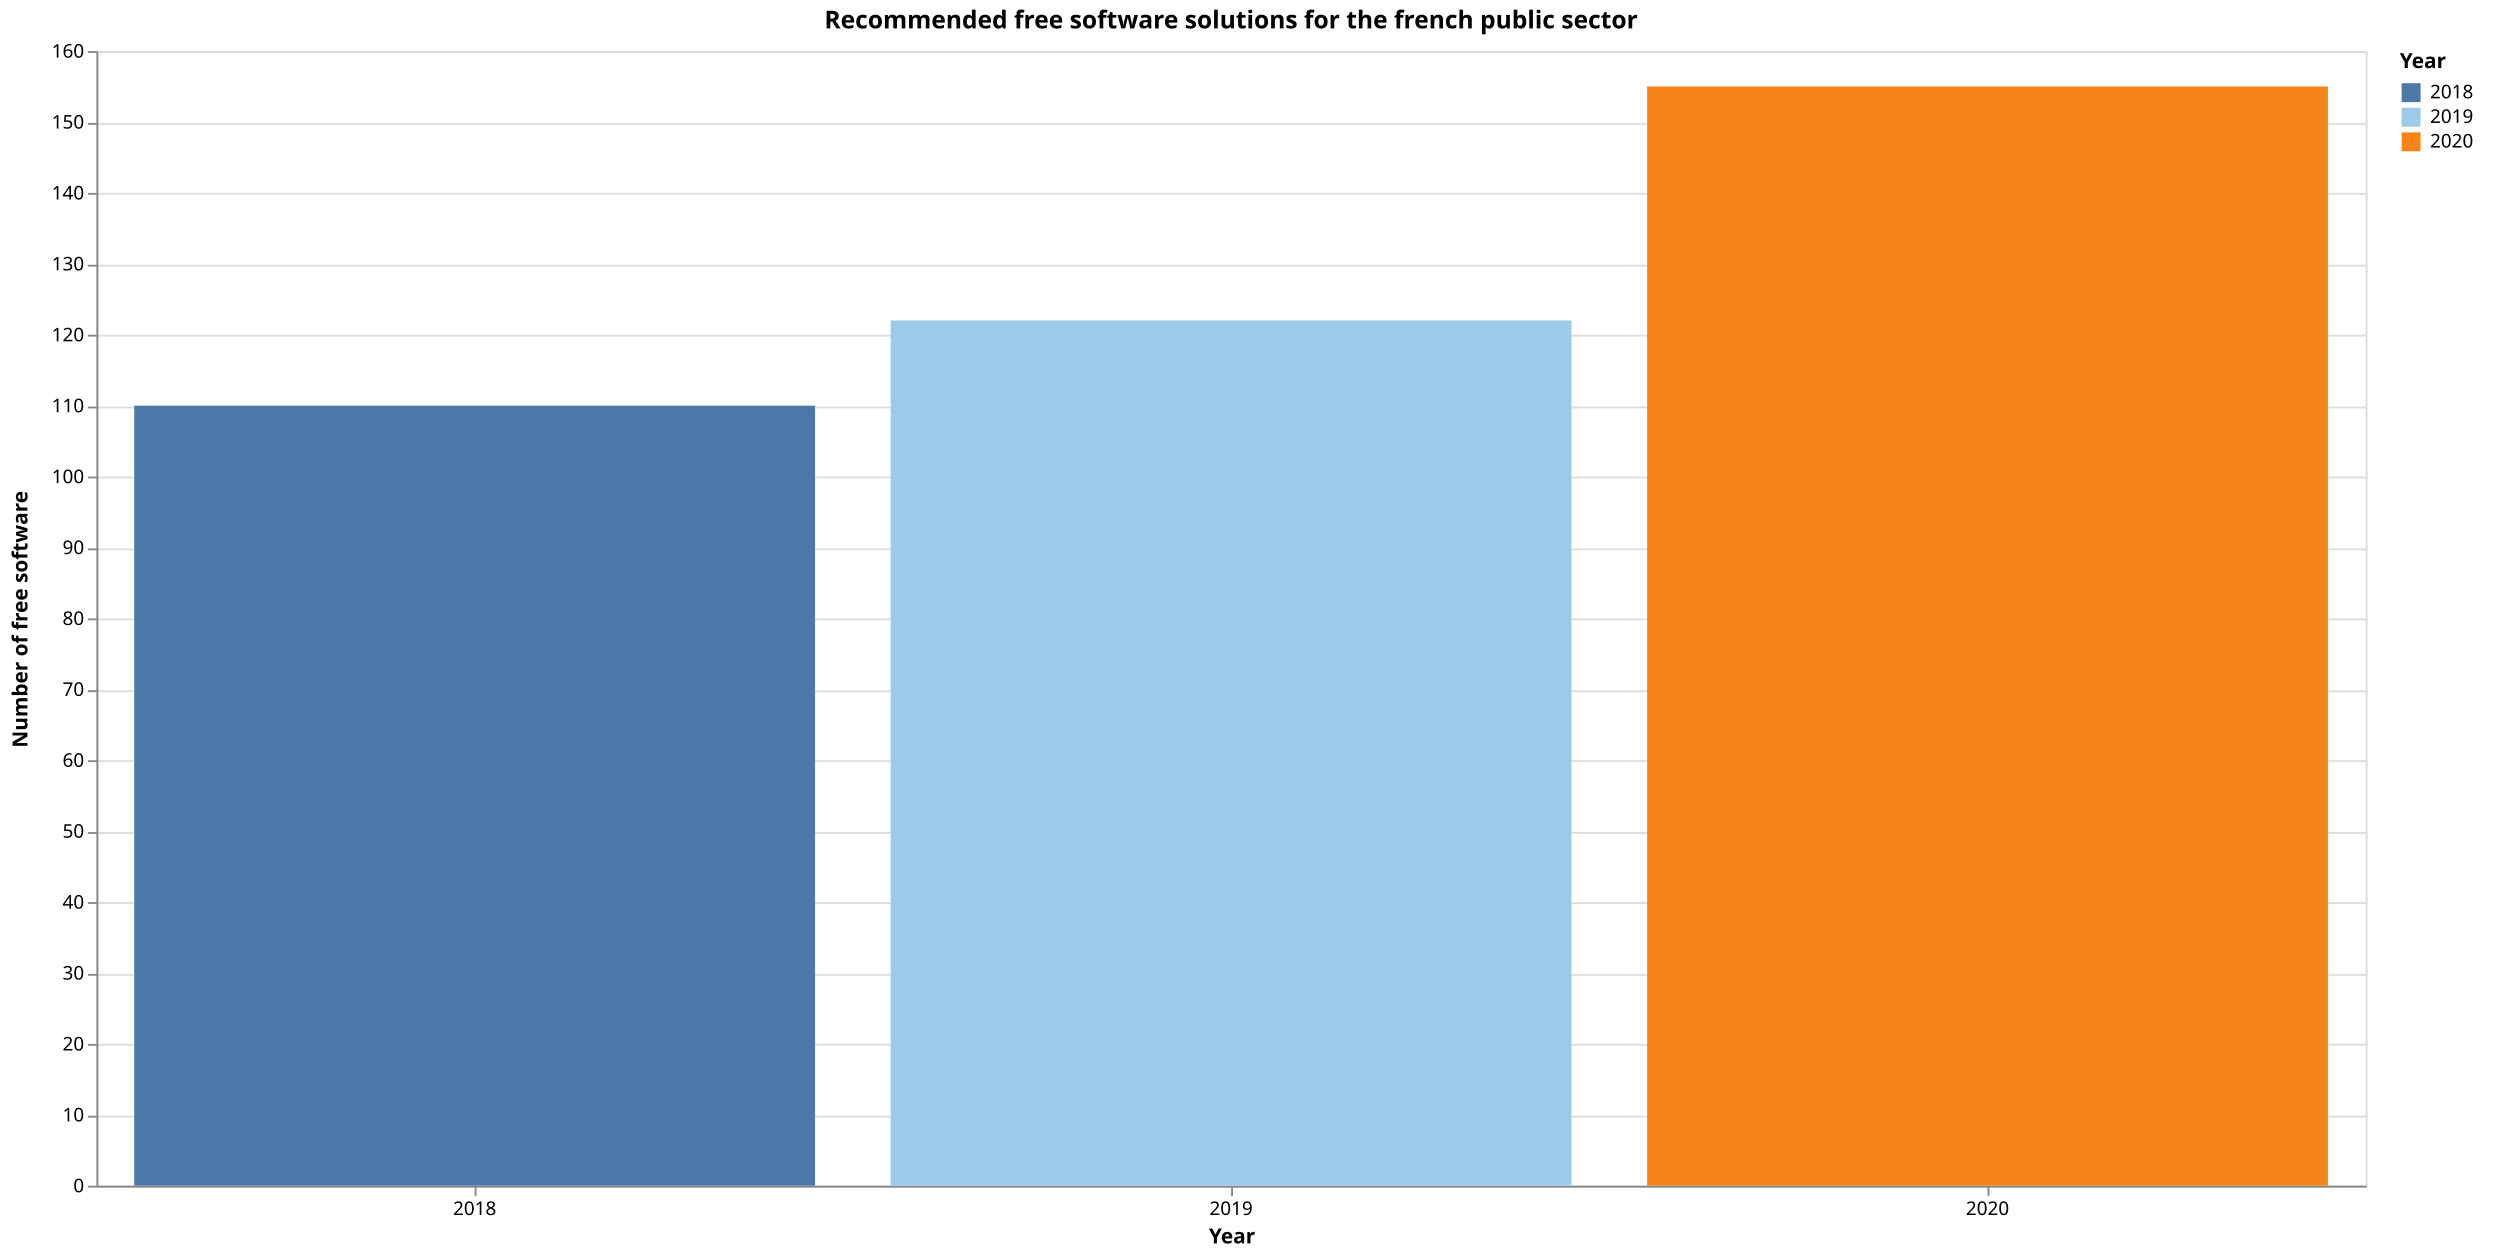
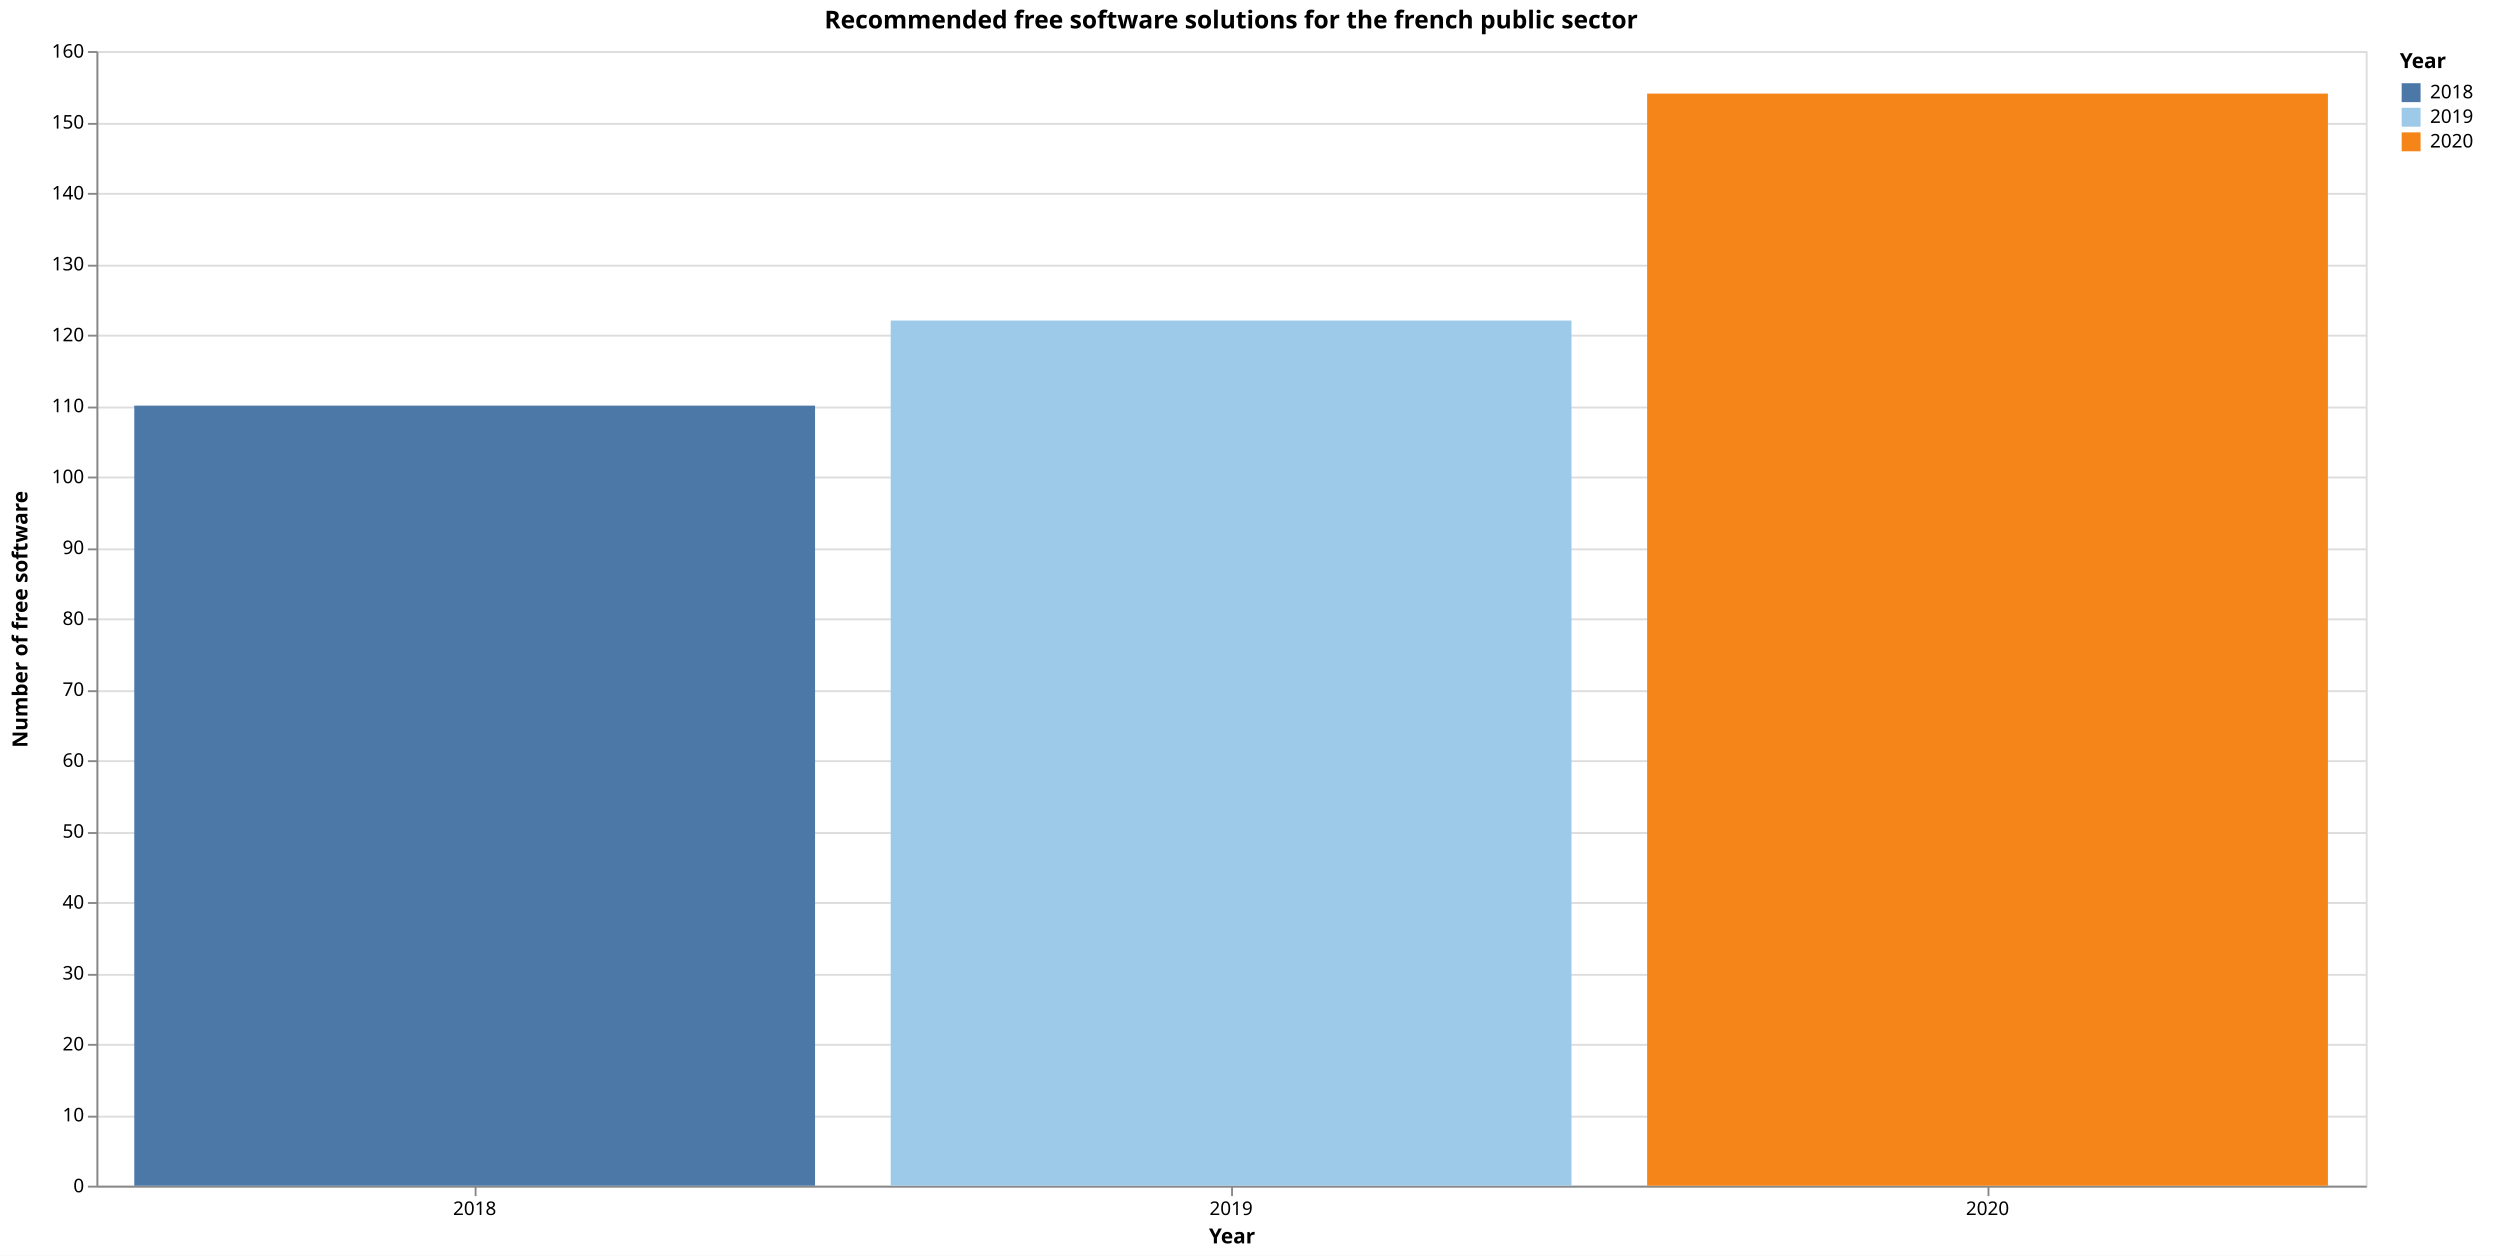
<svg xmlns="http://www.w3.org/2000/svg" class="marks" width="1322" height="664" viewBox="0 0 1322 664" version="1.1">
  <rect width="1322" height="664" style="fill: white;" />
  <g transform="translate(51,27)">
    <g class="mark-group role-frame root">
      <g transform="translate(0,0)">
        <path class="background" d="M0.5,0.5h1200v600h-1200Z" style="fill: none; stroke: #ddd;" />
        <g>
          <g class="mark-group role-axis">
            <g transform="translate(0.5,0.5)">
              <path class="background" d="M0,0h0v0h0Z" style="pointer-events: none; fill: none;" />
              <g>
                <g class="mark-rule role-axis-grid" style="pointer-events: none;">
                  <line transform="translate(0,600)" x2="1200" y2="0" style="fill: none; stroke: #ddd; stroke-width: 1; opacity: 1;" />
                  <line transform="translate(0,563)" x2="1200" y2="0" style="fill: none; stroke: #ddd; stroke-width: 1; opacity: 1;" />
                  <line transform="translate(0,525)" x2="1200" y2="0" style="fill: none; stroke: #ddd; stroke-width: 1; opacity: 1;" />
                  <line transform="translate(0,488)" x2="1200" y2="0" style="fill: none; stroke: #ddd; stroke-width: 1; opacity: 1;" />
                  <line transform="translate(0,450)" x2="1200" y2="0" style="fill: none; stroke: #ddd; stroke-width: 1; opacity: 1;" />
                  <line transform="translate(0,413)" x2="1200" y2="0" style="fill: none; stroke: #ddd; stroke-width: 1; opacity: 1;" />
                  <line transform="translate(0,375)" x2="1200" y2="0" style="fill: none; stroke: #ddd; stroke-width: 1; opacity: 1;" />
                  <line transform="translate(0,338)" x2="1200" y2="0" style="fill: none; stroke: #ddd; stroke-width: 1; opacity: 1;" />
                  <line transform="translate(0,300)" x2="1200" y2="0" style="fill: none; stroke: #ddd; stroke-width: 1; opacity: 1;" />
                  <line transform="translate(0,263)" x2="1200" y2="0" style="fill: none; stroke: #ddd; stroke-width: 1; opacity: 1;" />
                  <line transform="translate(0,225)" x2="1200" y2="0" style="fill: none; stroke: #ddd; stroke-width: 1; opacity: 1;" />
                  <line transform="translate(0,188)" x2="1200" y2="0" style="fill: none; stroke: #ddd; stroke-width: 1; opacity: 1;" />
                  <line transform="translate(0,150)" x2="1200" y2="0" style="fill: none; stroke: #ddd; stroke-width: 1; opacity: 1;" />
                  <line transform="translate(0,113)" x2="1200" y2="0" style="fill: none; stroke: #ddd; stroke-width: 1; opacity: 1;" />
                  <line transform="translate(0,75)" x2="1200" y2="0" style="fill: none; stroke: #ddd; stroke-width: 1; opacity: 1;" />
                  <line transform="translate(0,38)" x2="1200" y2="0" style="fill: none; stroke: #ddd; stroke-width: 1; opacity: 1;" />
                  <line transform="translate(0,0)" x2="1200" y2="0" style="fill: none; stroke: #ddd; stroke-width: 1; opacity: 1;" />
                </g>
              </g>
              <path class="foreground" d="" style="pointer-events: none; display: none; fill: none;" />
            </g>
          </g>
          <g class="mark-group role-axis">
            <g transform="translate(0.5,600.5)">
              <path class="background" d="M0,0h0v0h0Z" style="pointer-events: none; fill: none;" />
              <g>
                <g class="mark-rule role-axis-tick" style="pointer-events: none;">
                  <line transform="translate(200,0)" x2="0" y2="5" style="fill: none; stroke: #888; stroke-width: 1; opacity: 1;" />
                  <line transform="translate(600,0)" x2="0" y2="5" style="fill: none; stroke: #888; stroke-width: 1; opacity: 1;" />
                  <line transform="translate(1000,0)" x2="0" y2="5" style="fill: none; stroke: #888; stroke-width: 1; opacity: 1;" />
                </g>
                <g class="mark-text role-axis-label" style="pointer-events: none;">
                  <text text-anchor="middle" transform="translate(199.5,15)" style="font-family: sans-serif; font-size: 10px; fill: #000; opacity: 1;">2018</text>
                  <text text-anchor="middle" transform="translate(599.5,15)" style="font-family: sans-serif; font-size: 10px; fill: #000; opacity: 1;">2019</text>
                  <text text-anchor="middle" transform="translate(999.5,15)" style="font-family: sans-serif; font-size: 10px; fill: #000; opacity: 1;">2020</text>
                </g>
                <g class="mark-rule role-axis-domain" style="pointer-events: none;">
                  <line transform="translate(0,0)" x2="1200" y2="0" style="fill: none; stroke: #888; stroke-width: 1; opacity: 1;" />
                </g>
                <g class="mark-text role-axis-title" style="pointer-events: none;">
                  <text text-anchor="middle" transform="translate(600,30)" style="font-family: sans-serif; font-size: 11px; font-weight: bold; fill: #000; opacity: 1;">Year</text>
                </g>
              </g>
              <path class="foreground" d="" style="pointer-events: none; display: none; fill: none;" />
            </g>
          </g>
          <g class="mark-group role-axis">
            <g transform="translate(0.5,0.5)">
              <path class="background" d="M0,0h0v0h0Z" style="pointer-events: none; fill: none;" />
              <g>
                <g class="mark-rule role-axis-tick" style="pointer-events: none;">
                  <line transform="translate(0,600)" x2="-5" y2="0" style="fill: none; stroke: #888; stroke-width: 1; opacity: 1;" />
                  <line transform="translate(0,563)" x2="-5" y2="0" style="fill: none; stroke: #888; stroke-width: 1; opacity: 1;" />
                  <line transform="translate(0,525)" x2="-5" y2="0" style="fill: none; stroke: #888; stroke-width: 1; opacity: 1;" />
                  <line transform="translate(0,488)" x2="-5" y2="0" style="fill: none; stroke: #888; stroke-width: 1; opacity: 1;" />
                  <line transform="translate(0,450)" x2="-5" y2="0" style="fill: none; stroke: #888; stroke-width: 1; opacity: 1;" />
                  <line transform="translate(0,413)" x2="-5" y2="0" style="fill: none; stroke: #888; stroke-width: 1; opacity: 1;" />
                  <line transform="translate(0,375)" x2="-5" y2="0" style="fill: none; stroke: #888; stroke-width: 1; opacity: 1;" />
                  <line transform="translate(0,338)" x2="-5" y2="0" style="fill: none; stroke: #888; stroke-width: 1; opacity: 1;" />
                  <line transform="translate(0,300)" x2="-5" y2="0" style="fill: none; stroke: #888; stroke-width: 1; opacity: 1;" />
                  <line transform="translate(0,263)" x2="-5" y2="0" style="fill: none; stroke: #888; stroke-width: 1; opacity: 1;" />
                  <line transform="translate(0,225)" x2="-5" y2="0" style="fill: none; stroke: #888; stroke-width: 1; opacity: 1;" />
                  <line transform="translate(0,188)" x2="-5" y2="0" style="fill: none; stroke: #888; stroke-width: 1; opacity: 1;" />
                  <line transform="translate(0,150)" x2="-5" y2="0" style="fill: none; stroke: #888; stroke-width: 1; opacity: 1;" />
                  <line transform="translate(0,113)" x2="-5" y2="0" style="fill: none; stroke: #888; stroke-width: 1; opacity: 1;" />
                  <line transform="translate(0,75)" x2="-5" y2="0" style="fill: none; stroke: #888; stroke-width: 1; opacity: 1;" />
                  <line transform="translate(0,38)" x2="-5" y2="0" style="fill: none; stroke: #888; stroke-width: 1; opacity: 1;" />
                  <line transform="translate(0,0)" x2="-5" y2="0" style="fill: none; stroke: #888; stroke-width: 1; opacity: 1;" />
                </g>
                <g class="mark-text role-axis-label" style="pointer-events: none;">
                  <text text-anchor="end" transform="translate(-7,603)" style="font-family: sans-serif; font-size: 10px; fill: #000; opacity: 1;">0</text>
                  <text text-anchor="end" transform="translate(-7,565.5)" style="font-family: sans-serif; font-size: 10px; fill: #000; opacity: 1;">10</text>
                  <text text-anchor="end" transform="translate(-7,528)" style="font-family: sans-serif; font-size: 10px; fill: #000; opacity: 1;">20</text>
                  <text text-anchor="end" transform="translate(-7,490.5)" style="font-family: sans-serif; font-size: 10px; fill: #000; opacity: 1;">30</text>
                  <text text-anchor="end" transform="translate(-7,453)" style="font-family: sans-serif; font-size: 10px; fill: #000; opacity: 1;">40</text>
                  <text text-anchor="end" transform="translate(-7,415.5)" style="font-family: sans-serif; font-size: 10px; fill: #000; opacity: 1;">50</text>
                  <text text-anchor="end" transform="translate(-7,378)" style="font-family: sans-serif; font-size: 10px; fill: #000; opacity: 1;">60</text>
                  <text text-anchor="end" transform="translate(-7,340.5)" style="font-family: sans-serif; font-size: 10px; fill: #000; opacity: 1;">70</text>
                  <text text-anchor="end" transform="translate(-7,303)" style="font-family: sans-serif; font-size: 10px; fill: #000; opacity: 1;">80</text>
                  <text text-anchor="end" transform="translate(-7,265.5)" style="font-family: sans-serif; font-size: 10px; fill: #000; opacity: 1;">90</text>
                  <text text-anchor="end" transform="translate(-7,228)" style="font-family: sans-serif; font-size: 10px; fill: #000; opacity: 1;">100</text>
                  <text text-anchor="end" transform="translate(-7,190.5)" style="font-family: sans-serif; font-size: 10px; fill: #000; opacity: 1;">110</text>
                  <text text-anchor="end" transform="translate(-7,153)" style="font-family: sans-serif; font-size: 10px; fill: #000; opacity: 1;">120</text>
                  <text text-anchor="end" transform="translate(-7,115.5)" style="font-family: sans-serif; font-size: 10px; fill: #000; opacity: 1;">130</text>
                  <text text-anchor="end" transform="translate(-7,78)" style="font-family: sans-serif; font-size: 10px; fill: #000; opacity: 1;">140</text>
                  <text text-anchor="end" transform="translate(-7,40.5)" style="font-family: sans-serif; font-size: 10px; fill: #000; opacity: 1;">150</text>
                  <text text-anchor="end" transform="translate(-7,3)" style="font-family: sans-serif; font-size: 10px; fill: #000; opacity: 1;">160</text>
                </g>
                <g class="mark-rule role-axis-domain" style="pointer-events: none;">
                  <line transform="translate(0,600)" x2="0" y2="-600" style="fill: none; stroke: #888; stroke-width: 1; opacity: 1;" />
                </g>
                <g class="mark-text role-axis-title" style="pointer-events: none;">
                  <text text-anchor="middle" transform="translate(-35,300) rotate(-90) translate(0,-2)" style="font-family: sans-serif; font-size: 11px; font-weight: bold; fill: #000; opacity: 1;">Number of free software</text>
                </g>
              </g>
              <path class="foreground" d="" style="pointer-events: none; display: none; fill: none;" />
            </g>
          </g>
          <g class="mark-rect role-mark marks">
            <path d="M20,187.5h360v412.5h-360Z" style="fill: #4c78a8;" />
            <path d="M420,142.5h360v457.5h-360Z" style="fill: #9ecae9;" />
-             <path d="M820,18.75h360v581.25h-360Z" style="fill: #f58518;" />
+             <path d="M820,22.5h360v577.5h-360Z" style="fill: #f58518;" />
          </g>
          <g class="mark-group role-legend">
            <g transform="translate(1218,0)">
              <path class="background" d="M0,0h48v53h-48Z" style="pointer-events: none; fill: none;" />
              <g>
                <g class="mark-group role-legend-entry">
                  <g transform="translate(0,16)">
                    <path class="background" d="M0,0h0v0h0Z" style="pointer-events: none; fill: none;" />
                    <g>
                      <g class="mark-group role-scope">
                        <g transform="translate(0,0)">
                          <path class="background" d="M0,0h48v11h-48Z" style="pointer-events: none; fill: none; opacity: 1;" />
                          <g>
                            <g class="mark-symbol role-legend-symbol" style="pointer-events: none;">
                              <path transform="translate(6,6)" d="M-5,-5h10v10h-10Z" style="fill: #4c78a8; stroke-width: 1.5; opacity: 1;" />
                            </g>
                            <g class="mark-text role-legend-label" style="pointer-events: none;">
                              <text text-anchor="start" transform="translate(16,9)" style="font-family: sans-serif; font-size: 10px; fill: #000; opacity: 1;">2018</text>
                            </g>
                          </g>
                          <path class="foreground" d="" style="pointer-events: none; display: none; fill: none;" />
                        </g>
                        <g transform="translate(0,13)">
                          <path class="background" d="M0,0h48v11h-48Z" style="pointer-events: none; fill: none; opacity: 1;" />
                          <g>
                            <g class="mark-symbol role-legend-symbol" style="pointer-events: none;">
                              <path transform="translate(6,6)" d="M-5,-5h10v10h-10Z" style="fill: #9ecae9; stroke-width: 1.5; opacity: 1;" />
                            </g>
                            <g class="mark-text role-legend-label" style="pointer-events: none;">
                              <text text-anchor="start" transform="translate(16,9)" style="font-family: sans-serif; font-size: 10px; fill: #000; opacity: 1;">2019</text>
                            </g>
                          </g>
                          <path class="foreground" d="" style="pointer-events: none; display: none; fill: none;" />
                        </g>
                        <g transform="translate(0,26)">
                          <path class="background" d="M0,0h48v11h-48Z" style="pointer-events: none; fill: none; opacity: 1;" />
                          <g>
                            <g class="mark-symbol role-legend-symbol" style="pointer-events: none;">
                              <path transform="translate(6,6)" d="M-5,-5h10v10h-10Z" style="fill: #f58518; stroke-width: 1.5; opacity: 1;" />
                            </g>
                            <g class="mark-text role-legend-label" style="pointer-events: none;">
                              <text text-anchor="start" transform="translate(16,9)" style="font-family: sans-serif; font-size: 10px; fill: #000; opacity: 1;">2020</text>
                            </g>
                          </g>
                          <path class="foreground" d="" style="pointer-events: none; display: none; fill: none;" />
                        </g>
                      </g>
                    </g>
                    <path class="foreground" d="" style="pointer-events: none; display: none; fill: none;" />
                  </g>
                </g>
                <g class="mark-text role-legend-title" style="pointer-events: none;">
                  <text text-anchor="start" transform="translate(0,9)" style="font-family: sans-serif; font-size: 11px; font-weight: bold; fill: #000; opacity: 1;">Year</text>
                </g>
              </g>
              <path class="foreground" d="" style="pointer-events: none; display: none; fill: none;" />
            </g>
          </g>
          <g class="mark-group role-title">
            <g transform="translate(600,-22)">
              <path class="background" d="M0,0h0v0h0Z" style="pointer-events: none; fill: none;" />
              <g>
                <g class="mark-text role-title-text" style="pointer-events: none;">
                  <text text-anchor="middle" transform="translate(0,10)" style="font-family: sans-serif; font-size: 13px; font-weight: bold; fill: #000; opacity: 1;">Recommended free software solutions for the french public sector</text>
                </g>
              </g>
              <path class="foreground" d="" style="pointer-events: none; display: none; fill: none;" />
            </g>
          </g>
        </g>
        <path class="foreground" d="" style="display: none; fill: none;" />
      </g>
    </g>
  </g>
</svg>
